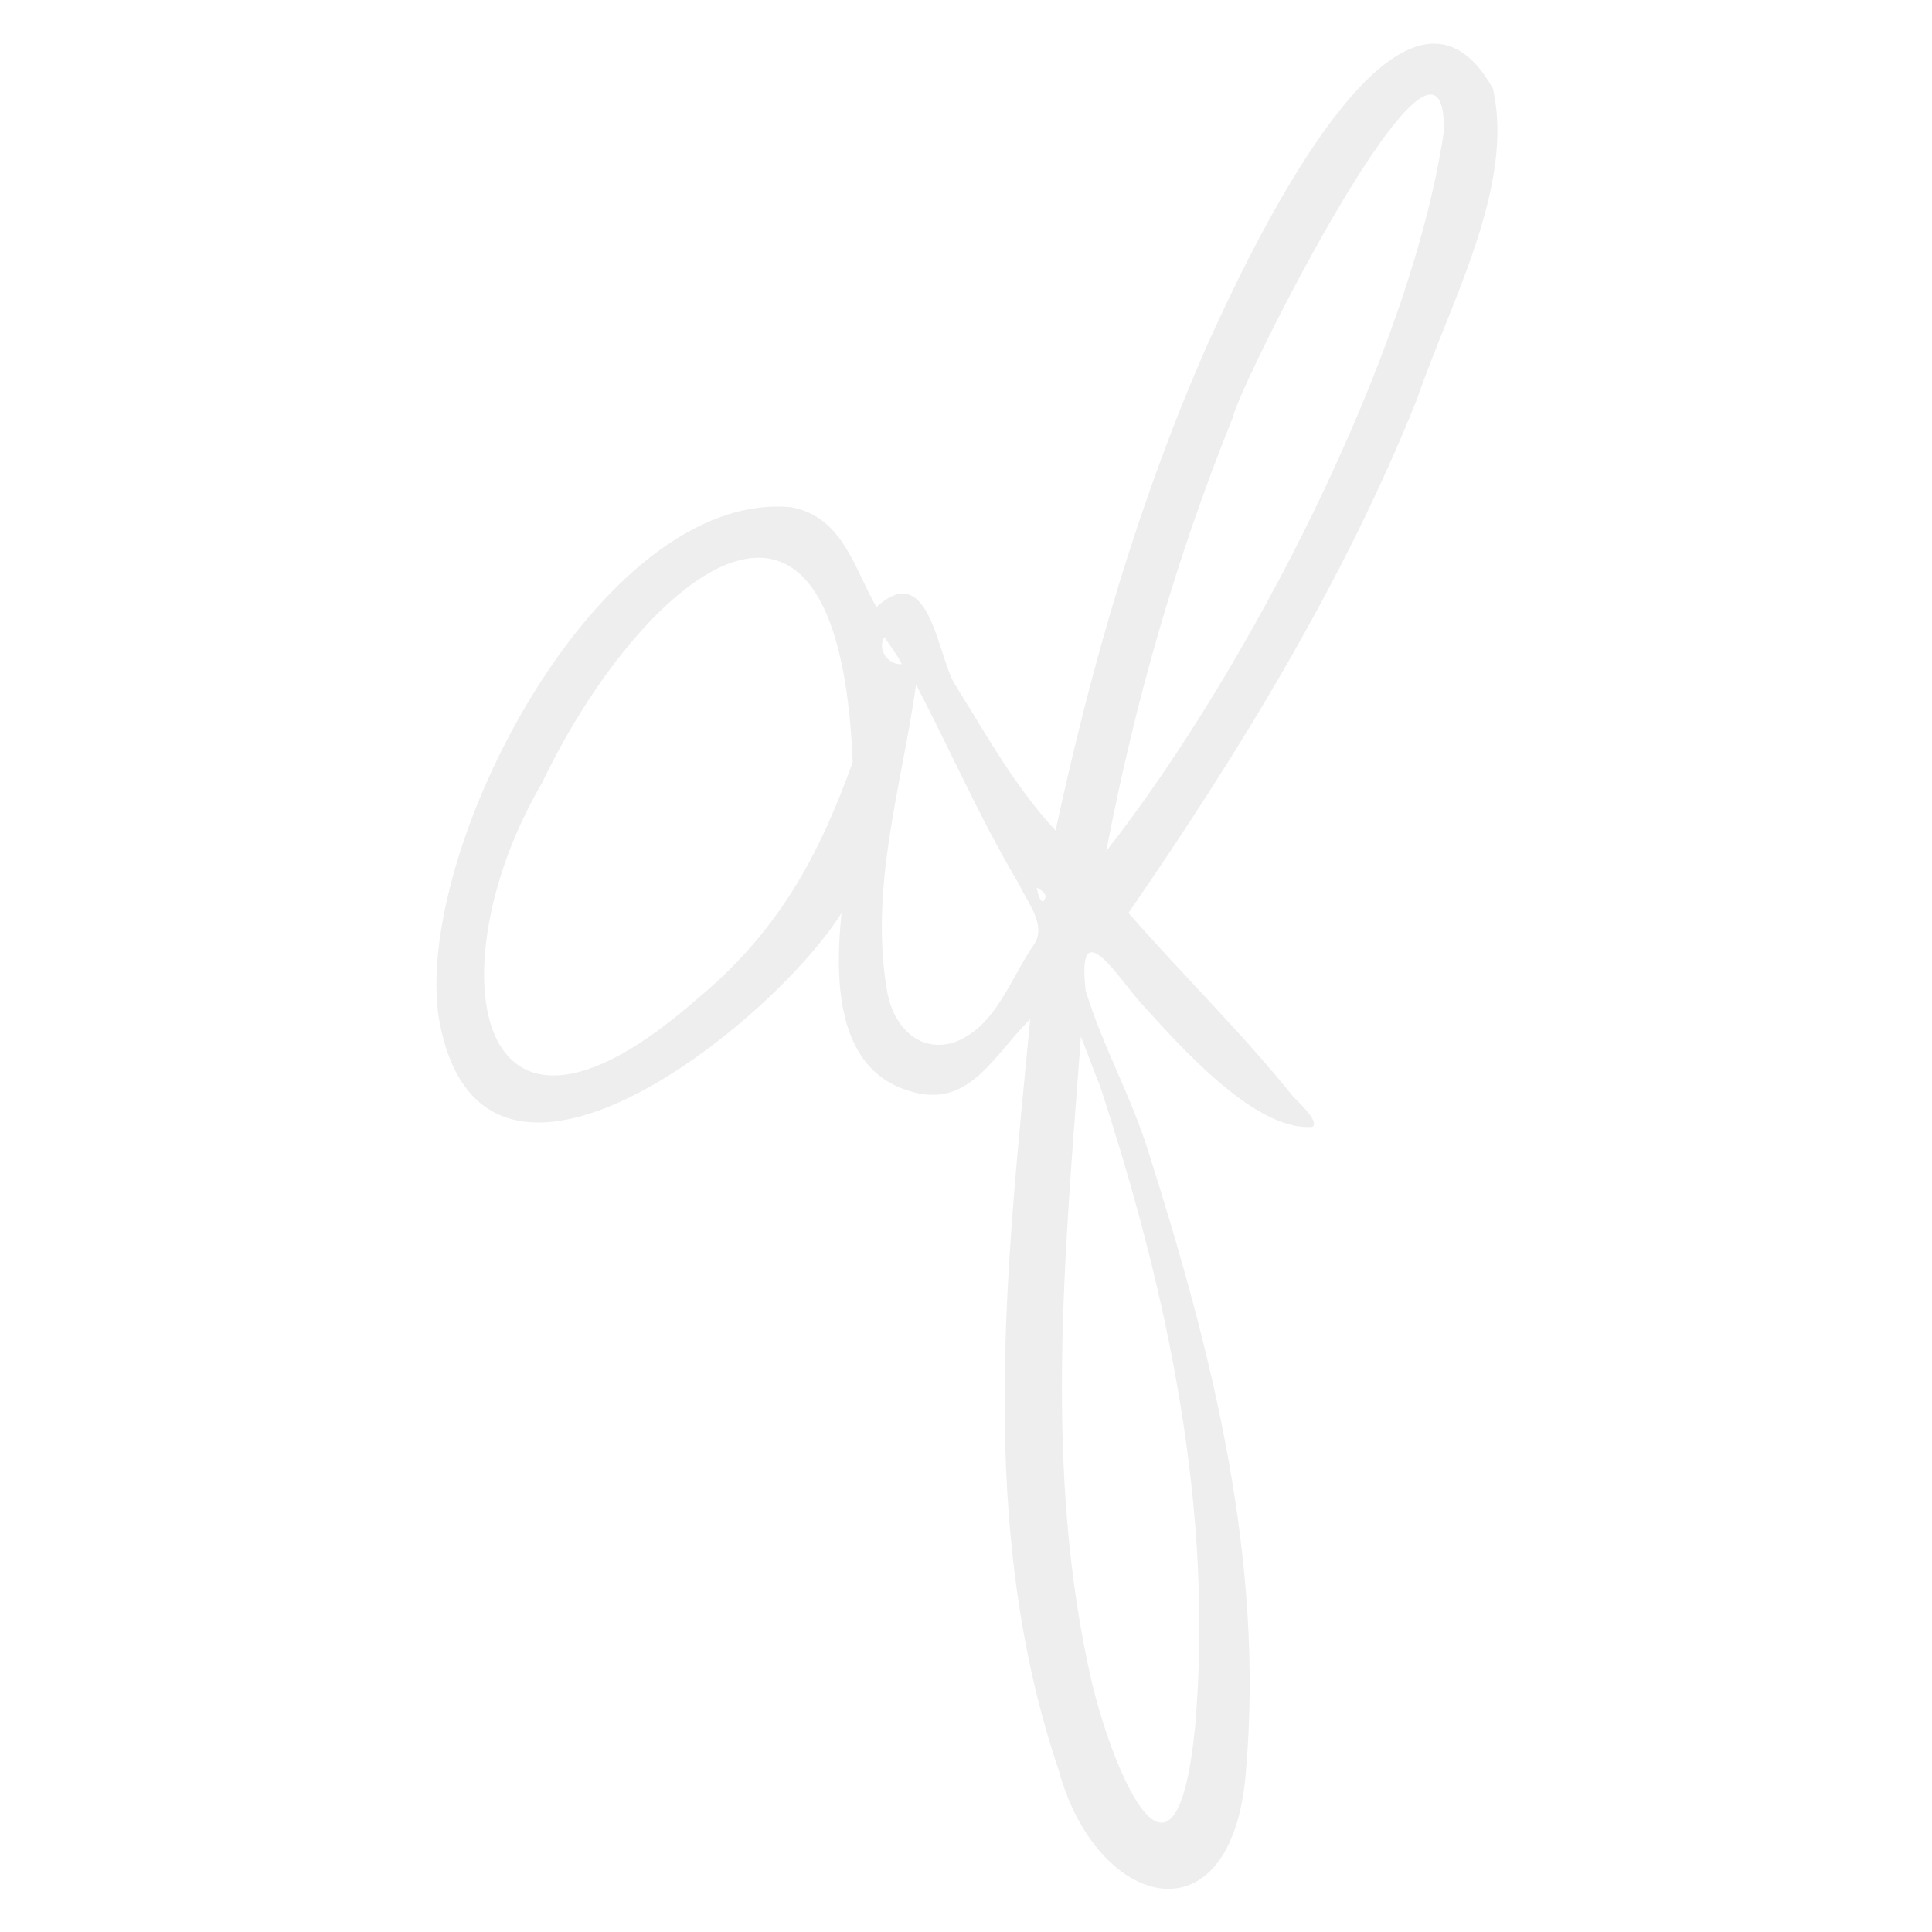
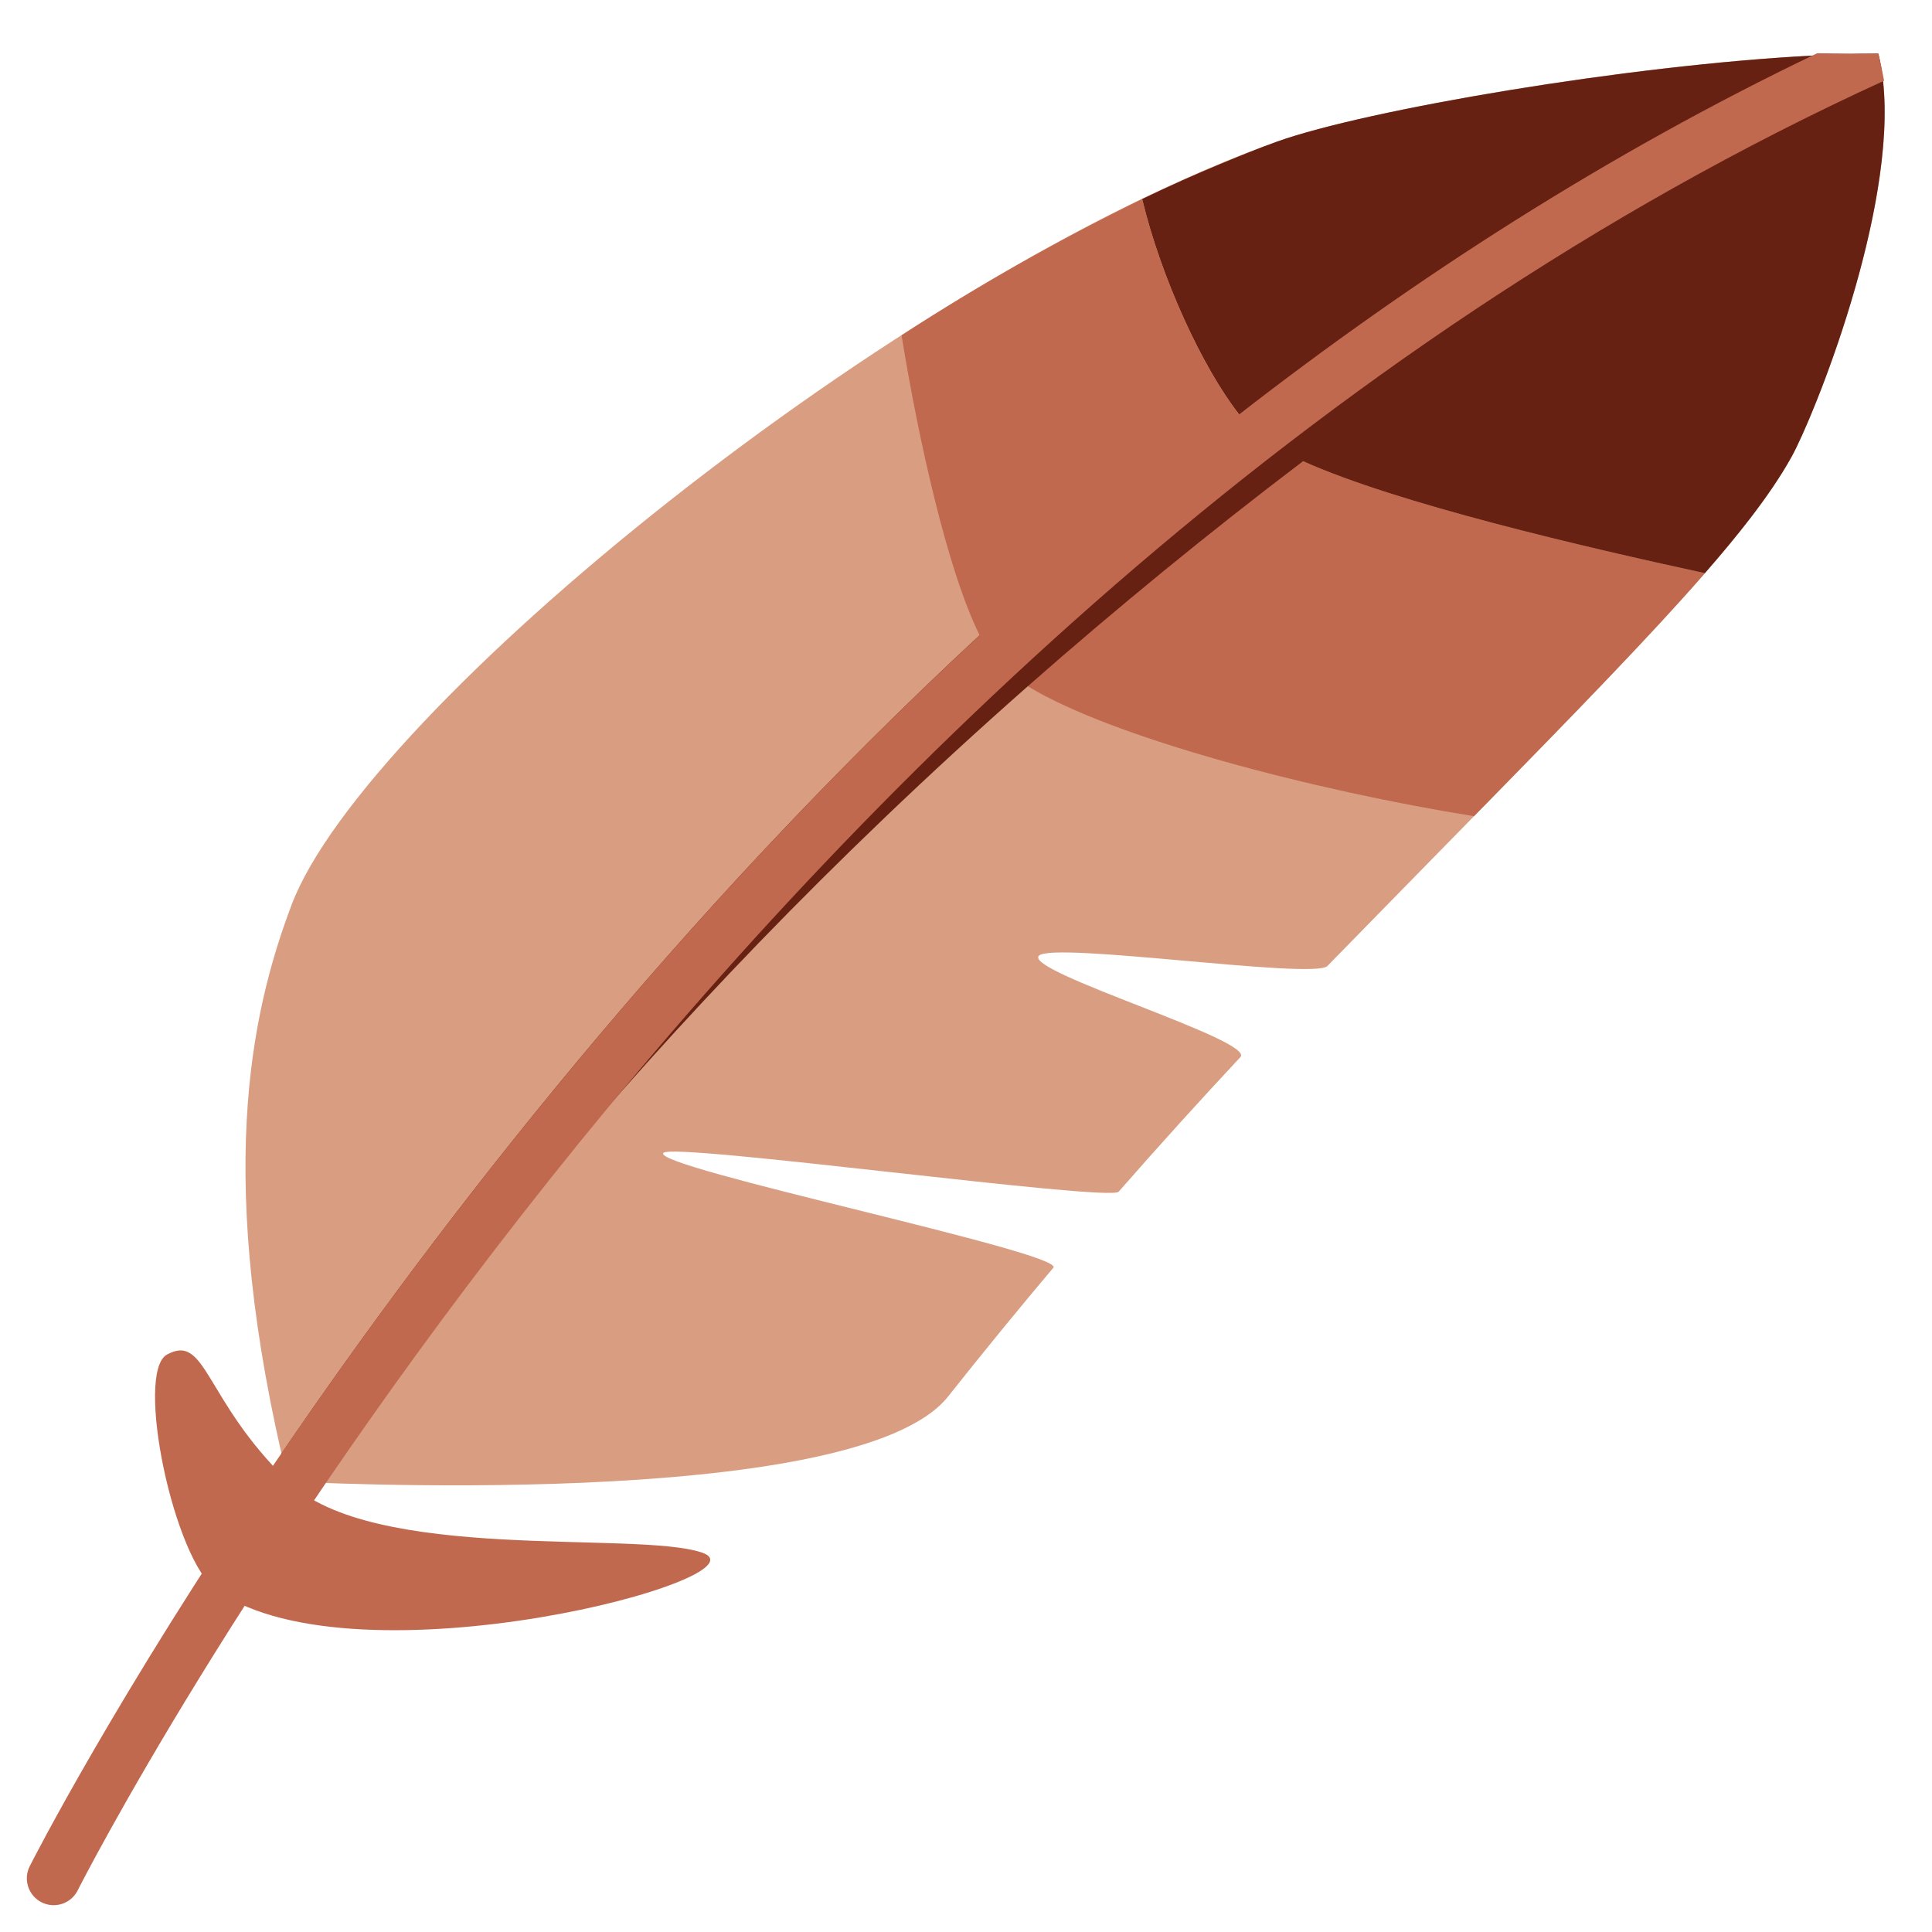
- <svg xmlns="http://www.w3.org/2000/svg" version="1.1" id="Layer_1" x="0px" y="0px" viewBox="0 0 121.9 121.9" style="enable-background:new 0 0 121.9 121.9;" xml:space="preserve">
-   <g>
-     <path fill="#eee" d="M94.2,5.6C88.3-5,78.3,17.1,76.2,21.7c-4.4,10-7.3,20.1-9.6,30.7c-2.6-2.8-4.4-6.1-6.4-9.3c-1.1-2-1.6-7.8-4.9-4.8   c-1.4-2.4-2.1-5.7-5.4-6.3c-12.1-1.1-23.9,21.8-22.2,32.3c2.7,15.1,21.1,0.2,25.4-6.7c-0.4,3.8-0.4,9.1,3.4,10.9   c4.4,2,5.9-1.6,8.5-4.2c-1.5,15.7-3.4,32,1.8,47.4c2.4,8.8,10.9,11,11.8,0.2c1.2-13.4-2.1-26.5-6.1-39.1c-1.1-3.6-2.9-6.7-4-10.3   c-0.6-5.2,2.2-0.6,3.5,0.8c2.2,2.4,7.1,8.1,10.8,7.8c0.5-0.3-0.9-1.6-1.2-1.9c-3.2-4-7-7.7-10.4-11.6c6.9-10,13.6-20.9,18.2-32.4   C91.4,19.3,95.6,11.8,94.2,5.6z M53.8,48.1c-2.2,6.1-4.8,10.8-9.9,15c-14.3,12.5-16.4-2.3-9.7-13.7C40.2,36.8,52.9,25.6,53.8,48.1z    M55.8,40.2c0.4,0.6,0.8,1.1,1.1,1.7C56.1,42,55.3,41,55.8,40.2z M65.3,59.5c-1.6,2.3-2.5,5.4-5.2,6.3c-2.2,0.6-3.7-1.1-4.1-3.1   c-1.2-6.6,0.9-13.1,1.8-19.5c2.2,4.2,4,8.4,6.5,12.6C64.8,56.9,66,58.3,65.3,59.5z M65.8,56.9c-0.3-0.2-0.3-0.6-0.4-0.9   C65.8,56.2,66.2,56.5,65.8,56.9z M69.4,68.5c4.3,13.1,7.2,26.8,6,40.5c-1.2,12-5,3.3-6.5-2.8c-3.1-13.4-1.7-27.2-0.7-40.8   C68.6,66.4,69.1,67.8,69.4,68.5z M91.1,8.3c-2.1,14.2-12.5,34.2-21.3,45.4c1.8-9.4,4.4-18.5,8-27.4C78.1,24.5,91.3-1.9,91.1,8.3z" />
-   </g>
+ <svg xmlns="http://www.w3.org/2000/svg" aria-hidden="true" role="img" class="iconify iconify--twemoji" width="40" height="40" preserveAspectRatio="xMidYMid meet" viewBox="0 0 36 36">
+   <path fill="#C1694F" d="M4.048 29.644c-.811-.558-1.541-4.073-.936-4.404c.738-.402.686.835 2.255 2.362c1.569 1.528 6.47.913 7.708 1.326c1.363.455-6.385 2.533-9.027.716z" />
+   <path fill="#D99E82" d="M5.367 27.603C4 22 4.655 18.919 5.433 16.861C6.8 13.24 16.699 5.169 23.8 2.637C25.678 1.967 31.62 1 35 1c.589 2.332-1.174 6.717-1.62 7.518c-1.009 1.81-3.564 4.273-8.646 9.482c-.252.258-5.119-.46-5.376-.191c-.283.296 4.044 1.579 3.755 1.889c-.738.79-1.495 1.624-2.268 2.507c-.172.196-8.311-.923-8.484-.722c-.232.27 7.501 1.862 7.266 2.14c-.645.765-1.299 1.564-1.959 2.397c-1.725 2.178-12.301 1.583-12.301 1.583z" />
+   <path fill="#C1694F" d="M19.15 12.787c1.588.966 5.331 1.943 8.316 2.422c1.898-1.937 3.299-3.378 4.302-4.529c-2.259-.49-5.742-1.3-7.487-2.087l-.816-.403l-4.872 4.17l.557.427z" />
+   <path fill="#662113" d="M35.088 1.514A3.85 3.85 0 0 0 35 1c-.378 0-.792.014-1.225.036c-3.438.178-8.307 1.006-9.975 1.601c-.345.123-.702.27-1.059.418c-.478.198-.964.416-1.459.654c.356 1.481 1.126 3.144 1.807 4.013a72.185 72.185 0 0 0-4.836 4.115C12.598 17.085 8.232 22.709 5.248 27.079c.04.174.076.344.12.524c0 0 .219.012.589.026c1.482-2.288 5.703-8.239 13.194-14.841a91.61 91.61 0 0 1 5.13-4.195c1.745.787 5.228 1.597 7.487 2.087c.322-.369.606-.712.849-1.028c.316-.412.569-.785.763-1.134c.415-.746 1.969-4.594 1.708-7.004z" />
+   <path fill="#C1694F" d="M35 1c-.369 0-.751-.003-1.138-.008c-3.915 1.874-7.509 4.194-10.772 6.73c-.68-.87-1.451-2.532-1.807-4.013a42.574 42.574 0 0 0-4.484 2.539c.309 1.911.852 4.377 1.455 5.589C6.827 22.441.638 34.605.553 34.776a.5.5 0 0 0 .895.448c.119-.238 12.144-23.883 33.659-33.72A7.693 7.693 0 0 0 35 1z" />
</svg>
